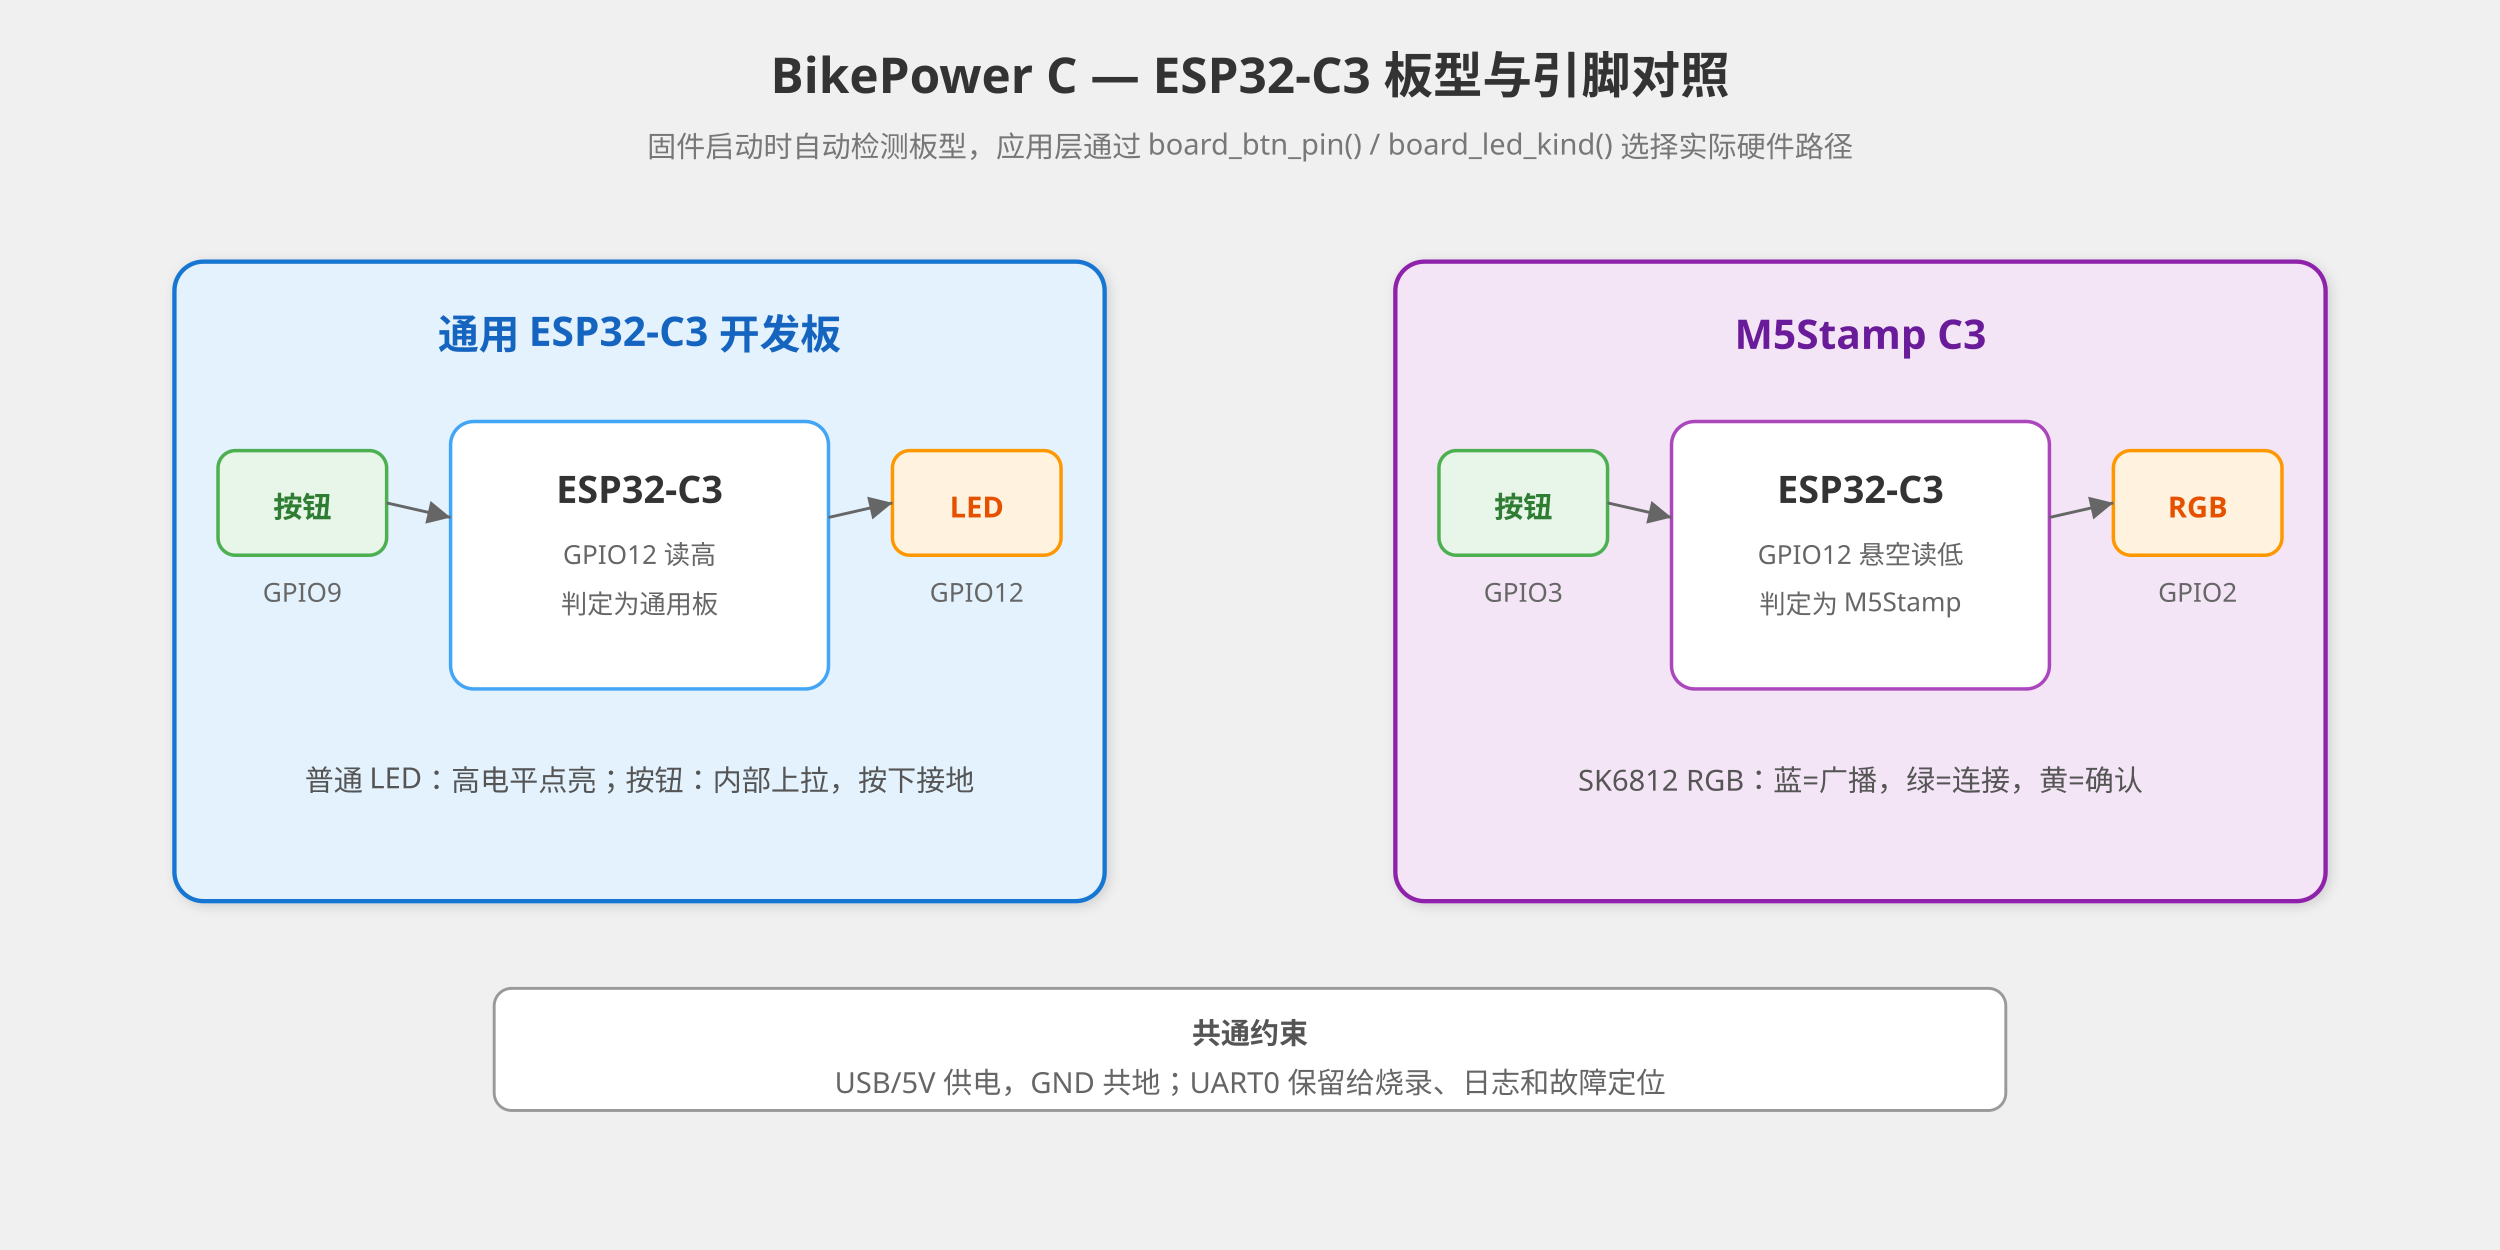
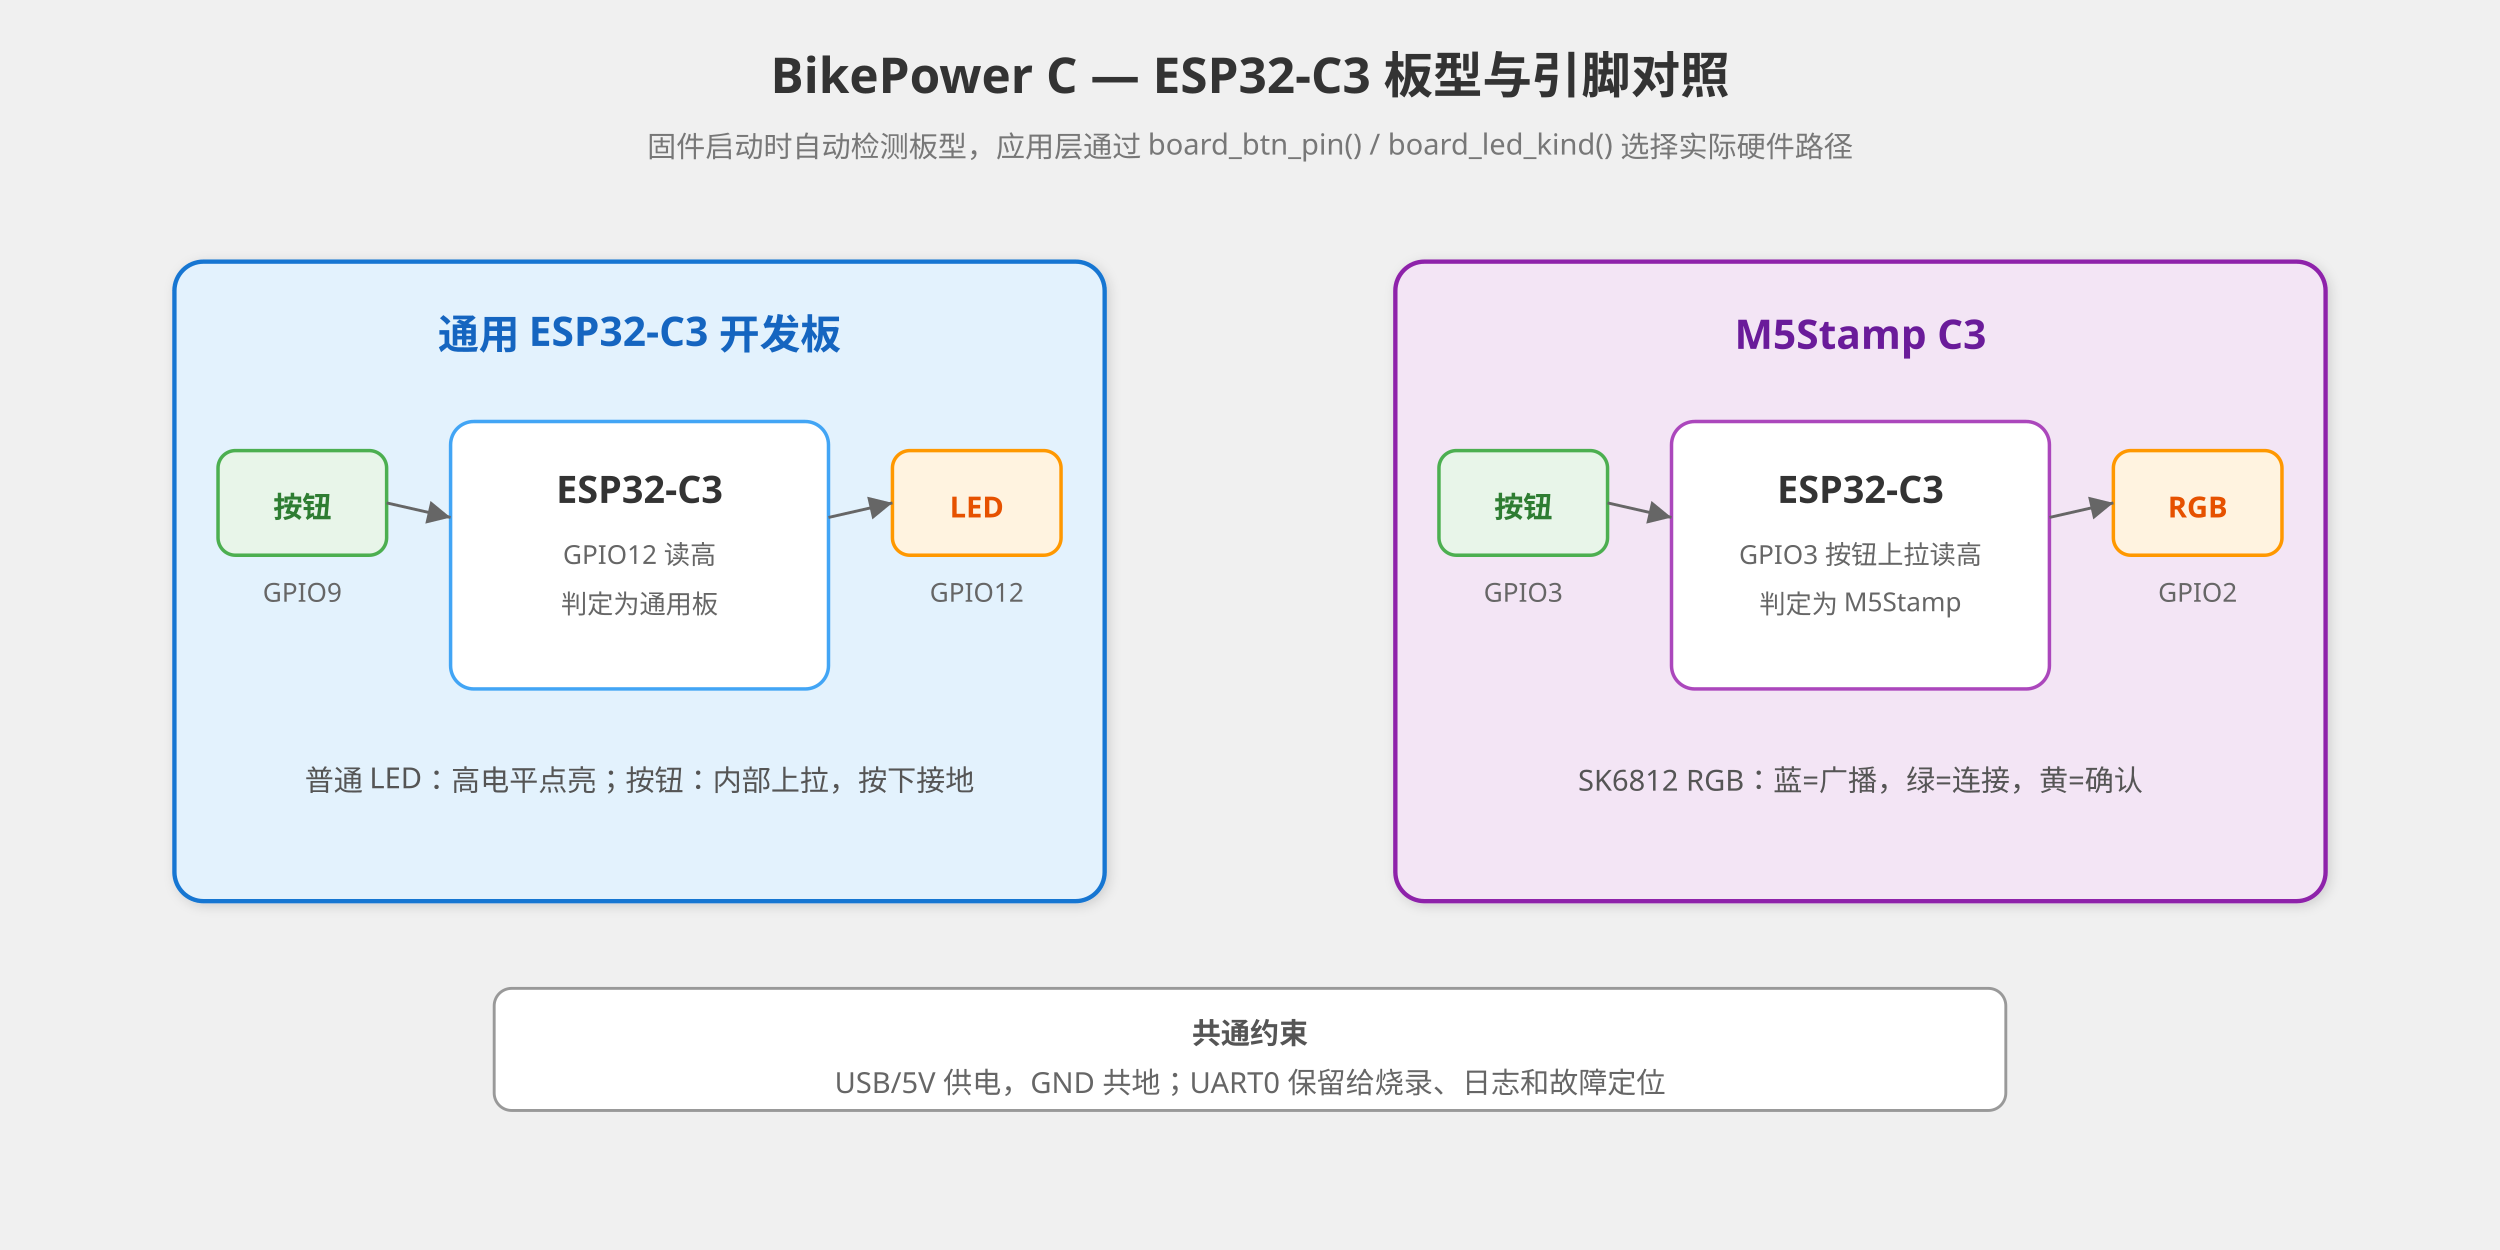
<svg xmlns="http://www.w3.org/2000/svg" viewBox="0 0 860 430" font-family="'PingFang SC','Microsoft YaHei',sans-serif">
  <defs>
    <marker id="arrow" viewBox="0 0 10 10" refX="10" refY="5" markerWidth="8" markerHeight="8" orient="auto">
      <path d="M0,0 L10,5 L0,10 Z" fill="#666" />
    </marker>
    <filter id="shadow">
      <feDropShadow dx="1" dy="1" stdDeviation="2" flood-opacity="0.14" />
    </filter>
  </defs>
  <text x="430" y="32" text-anchor="middle" font-size="17" font-weight="bold" fill="#333">BikePower C — ESP32-C3 板型与引脚对照</text>
  <text x="430" y="54" text-anchor="middle" font-size="10" fill="#777">固件启动时自动检测板型，应用层通过 board_btn_pin() / board_led_kind() 选择实际硬件路径</text>
  <rect x="60" y="90" width="320" height="220" rx="10" fill="#e3f2fd" stroke="#1976d2" stroke-width="1.5" filter="url(#shadow)" />
  <text x="220" y="120" text-anchor="middle" font-size="14" font-weight="bold" fill="#1565c0">通用 ESP32-C3 开发板</text>
  <rect x="155" y="145" width="130" height="92" rx="8" fill="#fff" stroke="#42a5f5" stroke-width="1.2" />
  <text x="220" y="173" text-anchor="middle" font-size="13" font-weight="bold" fill="#333">ESP32-C3</text>
  <text x="220" y="194" text-anchor="middle" font-size="9" fill="#666">GPIO12 读高</text>
  <text x="220" y="211" text-anchor="middle" font-size="9" fill="#666">判定为通用板</text>
  <rect x="75" y="155" width="58" height="36" rx="6" fill="#e8f5e9" stroke="#4caf50" stroke-width="1.2" />
  <text x="104" y="178" text-anchor="middle" font-size="10" font-weight="bold" fill="#2e7d32">按钮</text>
  <text x="104" y="207" text-anchor="middle" font-size="9" fill="#666">GPIO9</text>
  <line x1="133" y1="173" x2="155" y2="178" stroke="#666" stroke-width="1" marker-end="url(#arrow)" />
  <rect x="307" y="155" width="58" height="36" rx="6" fill="#fff3e0" stroke="#ff9800" stroke-width="1.2" />
  <text x="336" y="178" text-anchor="middle" font-size="10" font-weight="bold" fill="#e65100">LED</text>
  <text x="336" y="207" text-anchor="middle" font-size="9" fill="#666">GPIO12</text>
  <line x1="285" y1="178" x2="307" y2="173" stroke="#666" stroke-width="1" marker-end="url(#arrow)" />
  <text x="220" y="272" text-anchor="middle" font-size="10" fill="#555">普通 LED：高电平点亮；按钮：内部上拉，按下接地</text>
  <rect x="480" y="90" width="320" height="220" rx="10" fill="#f3e5f5" stroke="#8e24aa" stroke-width="1.5" filter="url(#shadow)" />
  <text x="640" y="120" text-anchor="middle" font-size="14" font-weight="bold" fill="#6a1b9a">M5Stamp C3</text>
  <rect x="575" y="145" width="130" height="92" rx="8" fill="#fff" stroke="#ab47bc" stroke-width="1.2" />
  <text x="640" y="173" text-anchor="middle" font-size="13" font-weight="bold" fill="#333">ESP32-C3</text>
-   <text x="640" y="194" text-anchor="middle" font-size="9" fill="#666">GPIO12 悬空读低</text>
+   <text x="640" y="194" text-anchor="middle" font-size="9" fill="#666">GPIO3 按钮上拉读高</text>
  <text x="640" y="211" text-anchor="middle" font-size="9" fill="#666">判定为 M5Stamp</text>
  <rect x="495" y="155" width="58" height="36" rx="6" fill="#e8f5e9" stroke="#4caf50" stroke-width="1.2" />
  <text x="524" y="178" text-anchor="middle" font-size="10" font-weight="bold" fill="#2e7d32">按钮</text>
  <text x="524" y="207" text-anchor="middle" font-size="9" fill="#666">GPIO3</text>
  <line x1="553" y1="173" x2="575" y2="178" stroke="#666" stroke-width="1" marker-end="url(#arrow)" />
  <rect x="727" y="155" width="58" height="36" rx="6" fill="#fff3e0" stroke="#ff9800" stroke-width="1.2" />
  <text x="756" y="178" text-anchor="middle" font-size="10" font-weight="bold" fill="#e65100">RGB</text>
  <text x="756" y="207" text-anchor="middle" font-size="9" fill="#666">GPIO2</text>
  <line x1="705" y1="178" x2="727" y2="173" stroke="#666" stroke-width="1" marker-end="url(#arrow)" />
  <text x="640" y="272" text-anchor="middle" font-size="10" fill="#555">SK6812 RGB：蓝=广播，绿=连接，黄=确认</text>
  <rect x="170" y="340" width="520" height="42" rx="6" fill="#fff" stroke="#999" stroke-width="1" />
  <text x="430" y="359" text-anchor="middle" font-size="10" font-weight="bold" fill="#555">共通约束</text>
  <text x="430" y="376" text-anchor="middle" font-size="10" fill="#666">USB/5V 供电，GND 共地；UART0 保留给烧录、日志和故障定位</text>
</svg>
